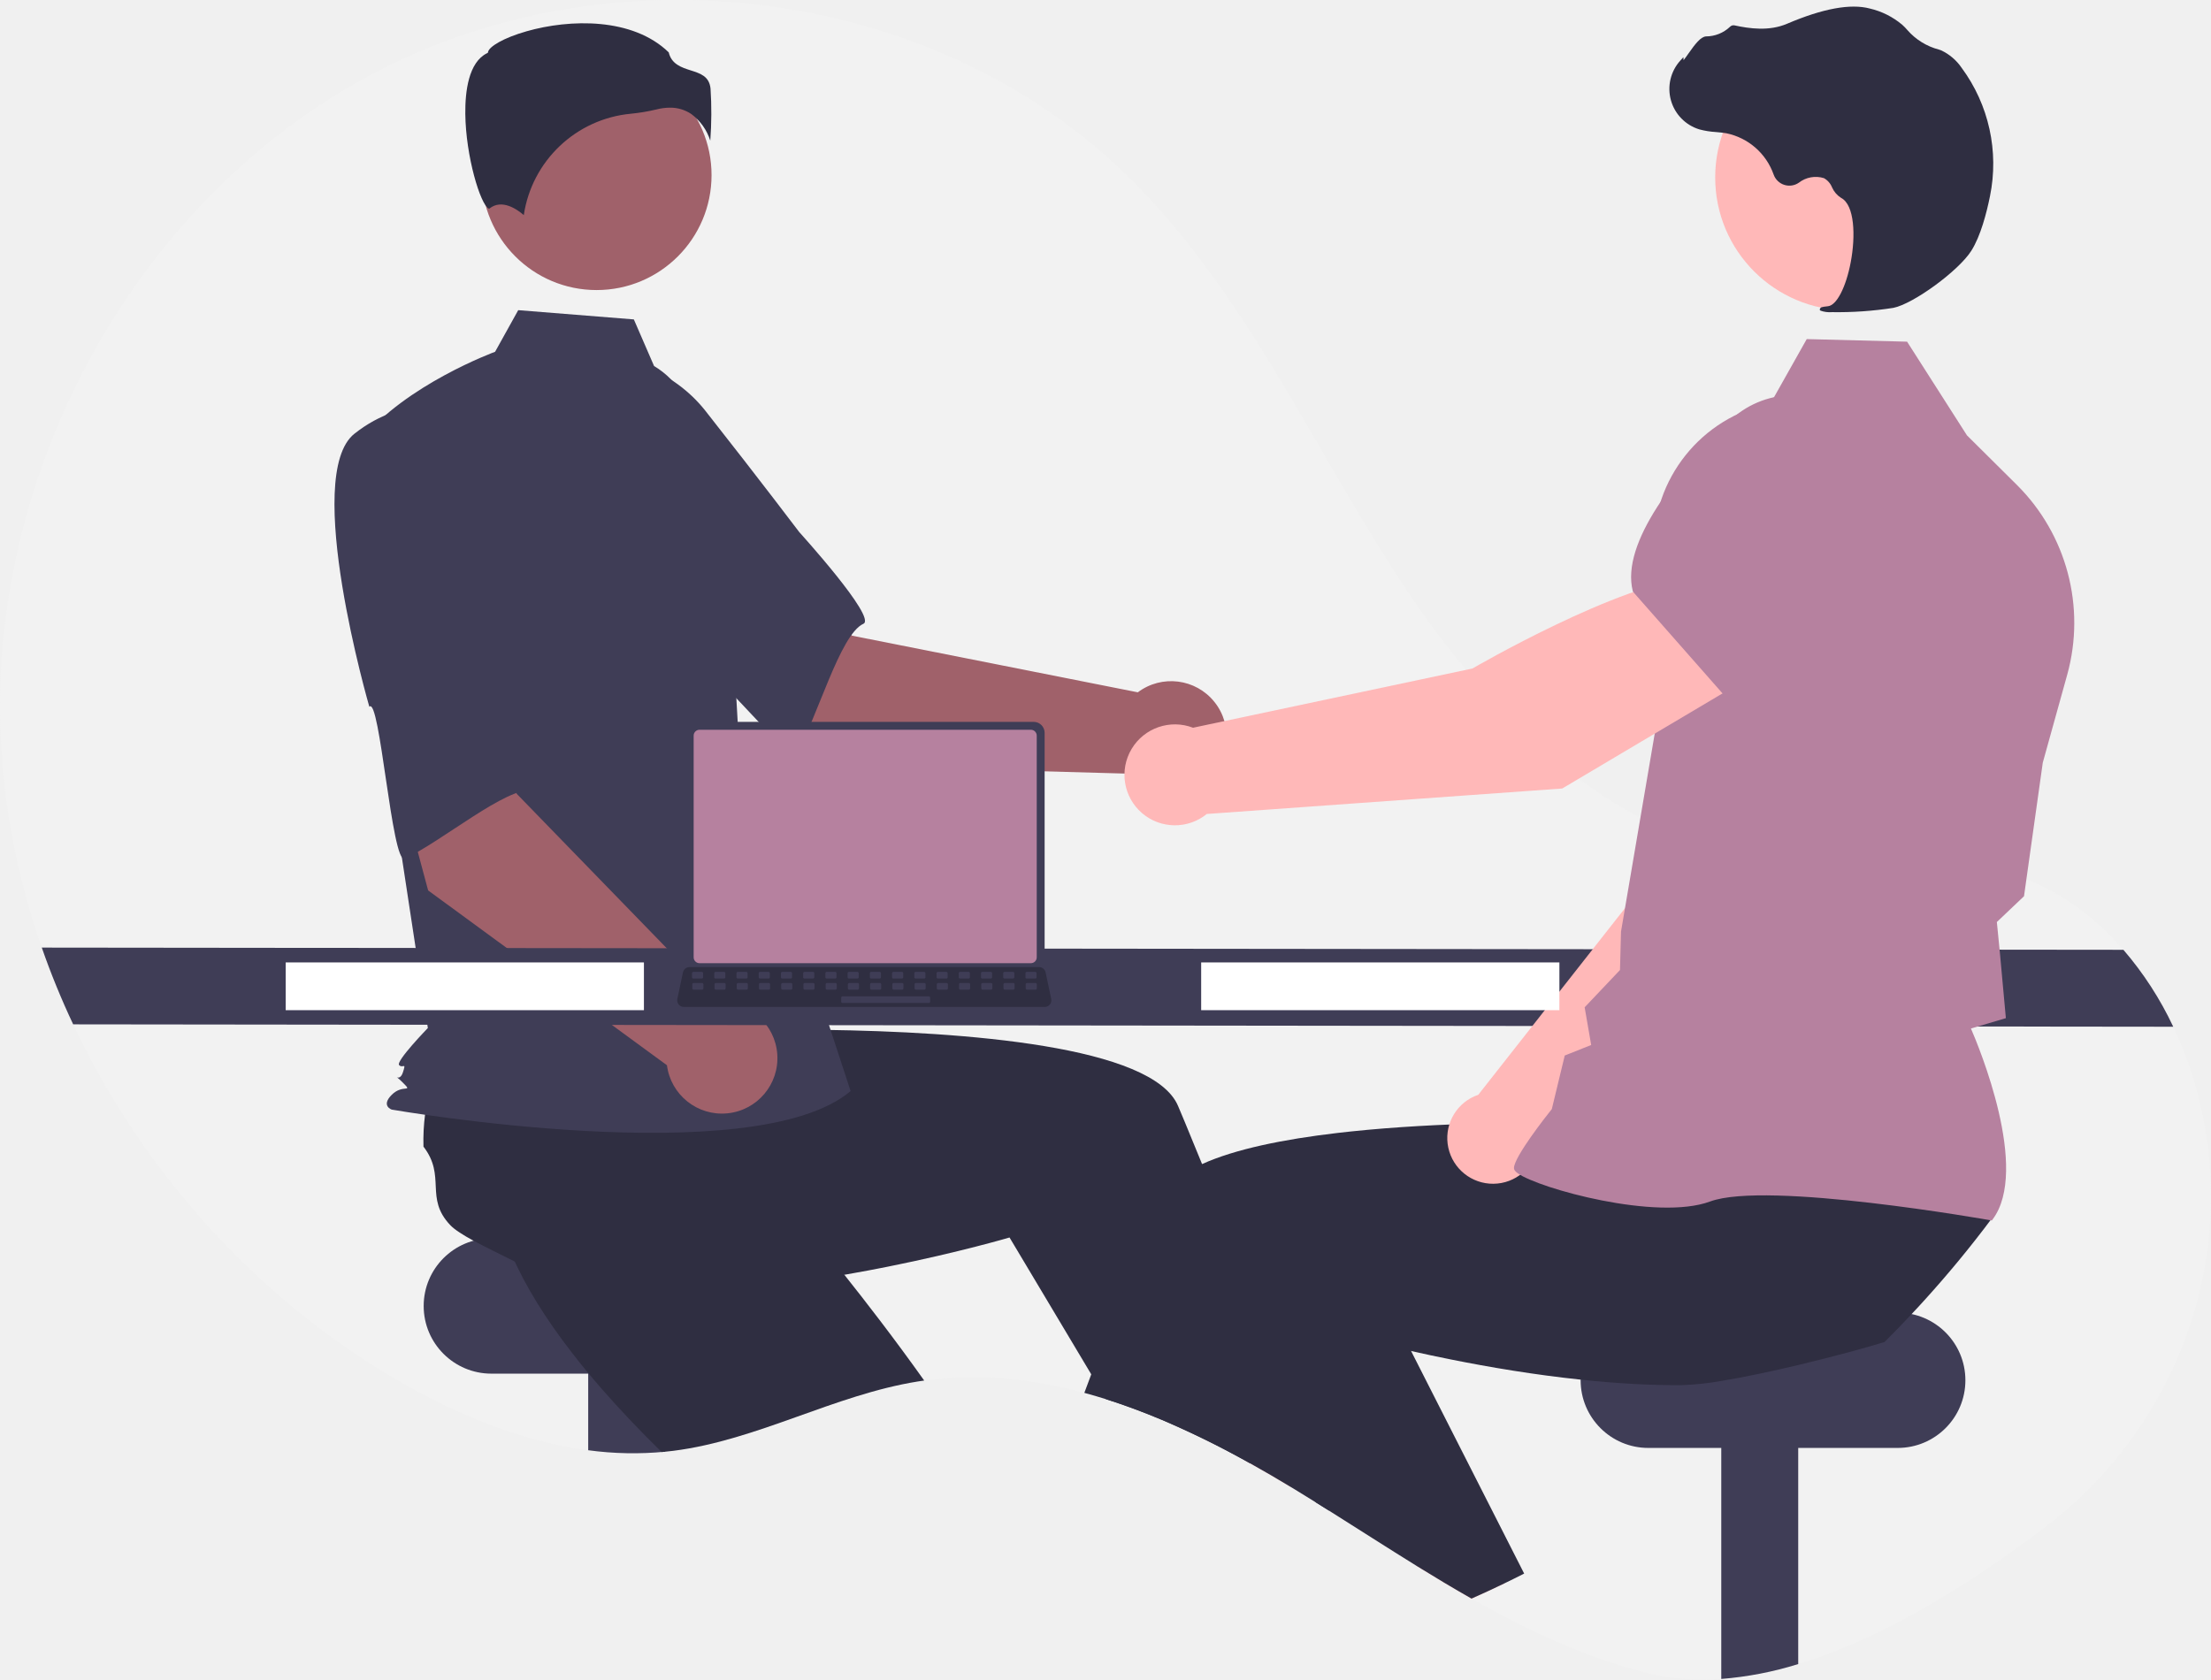
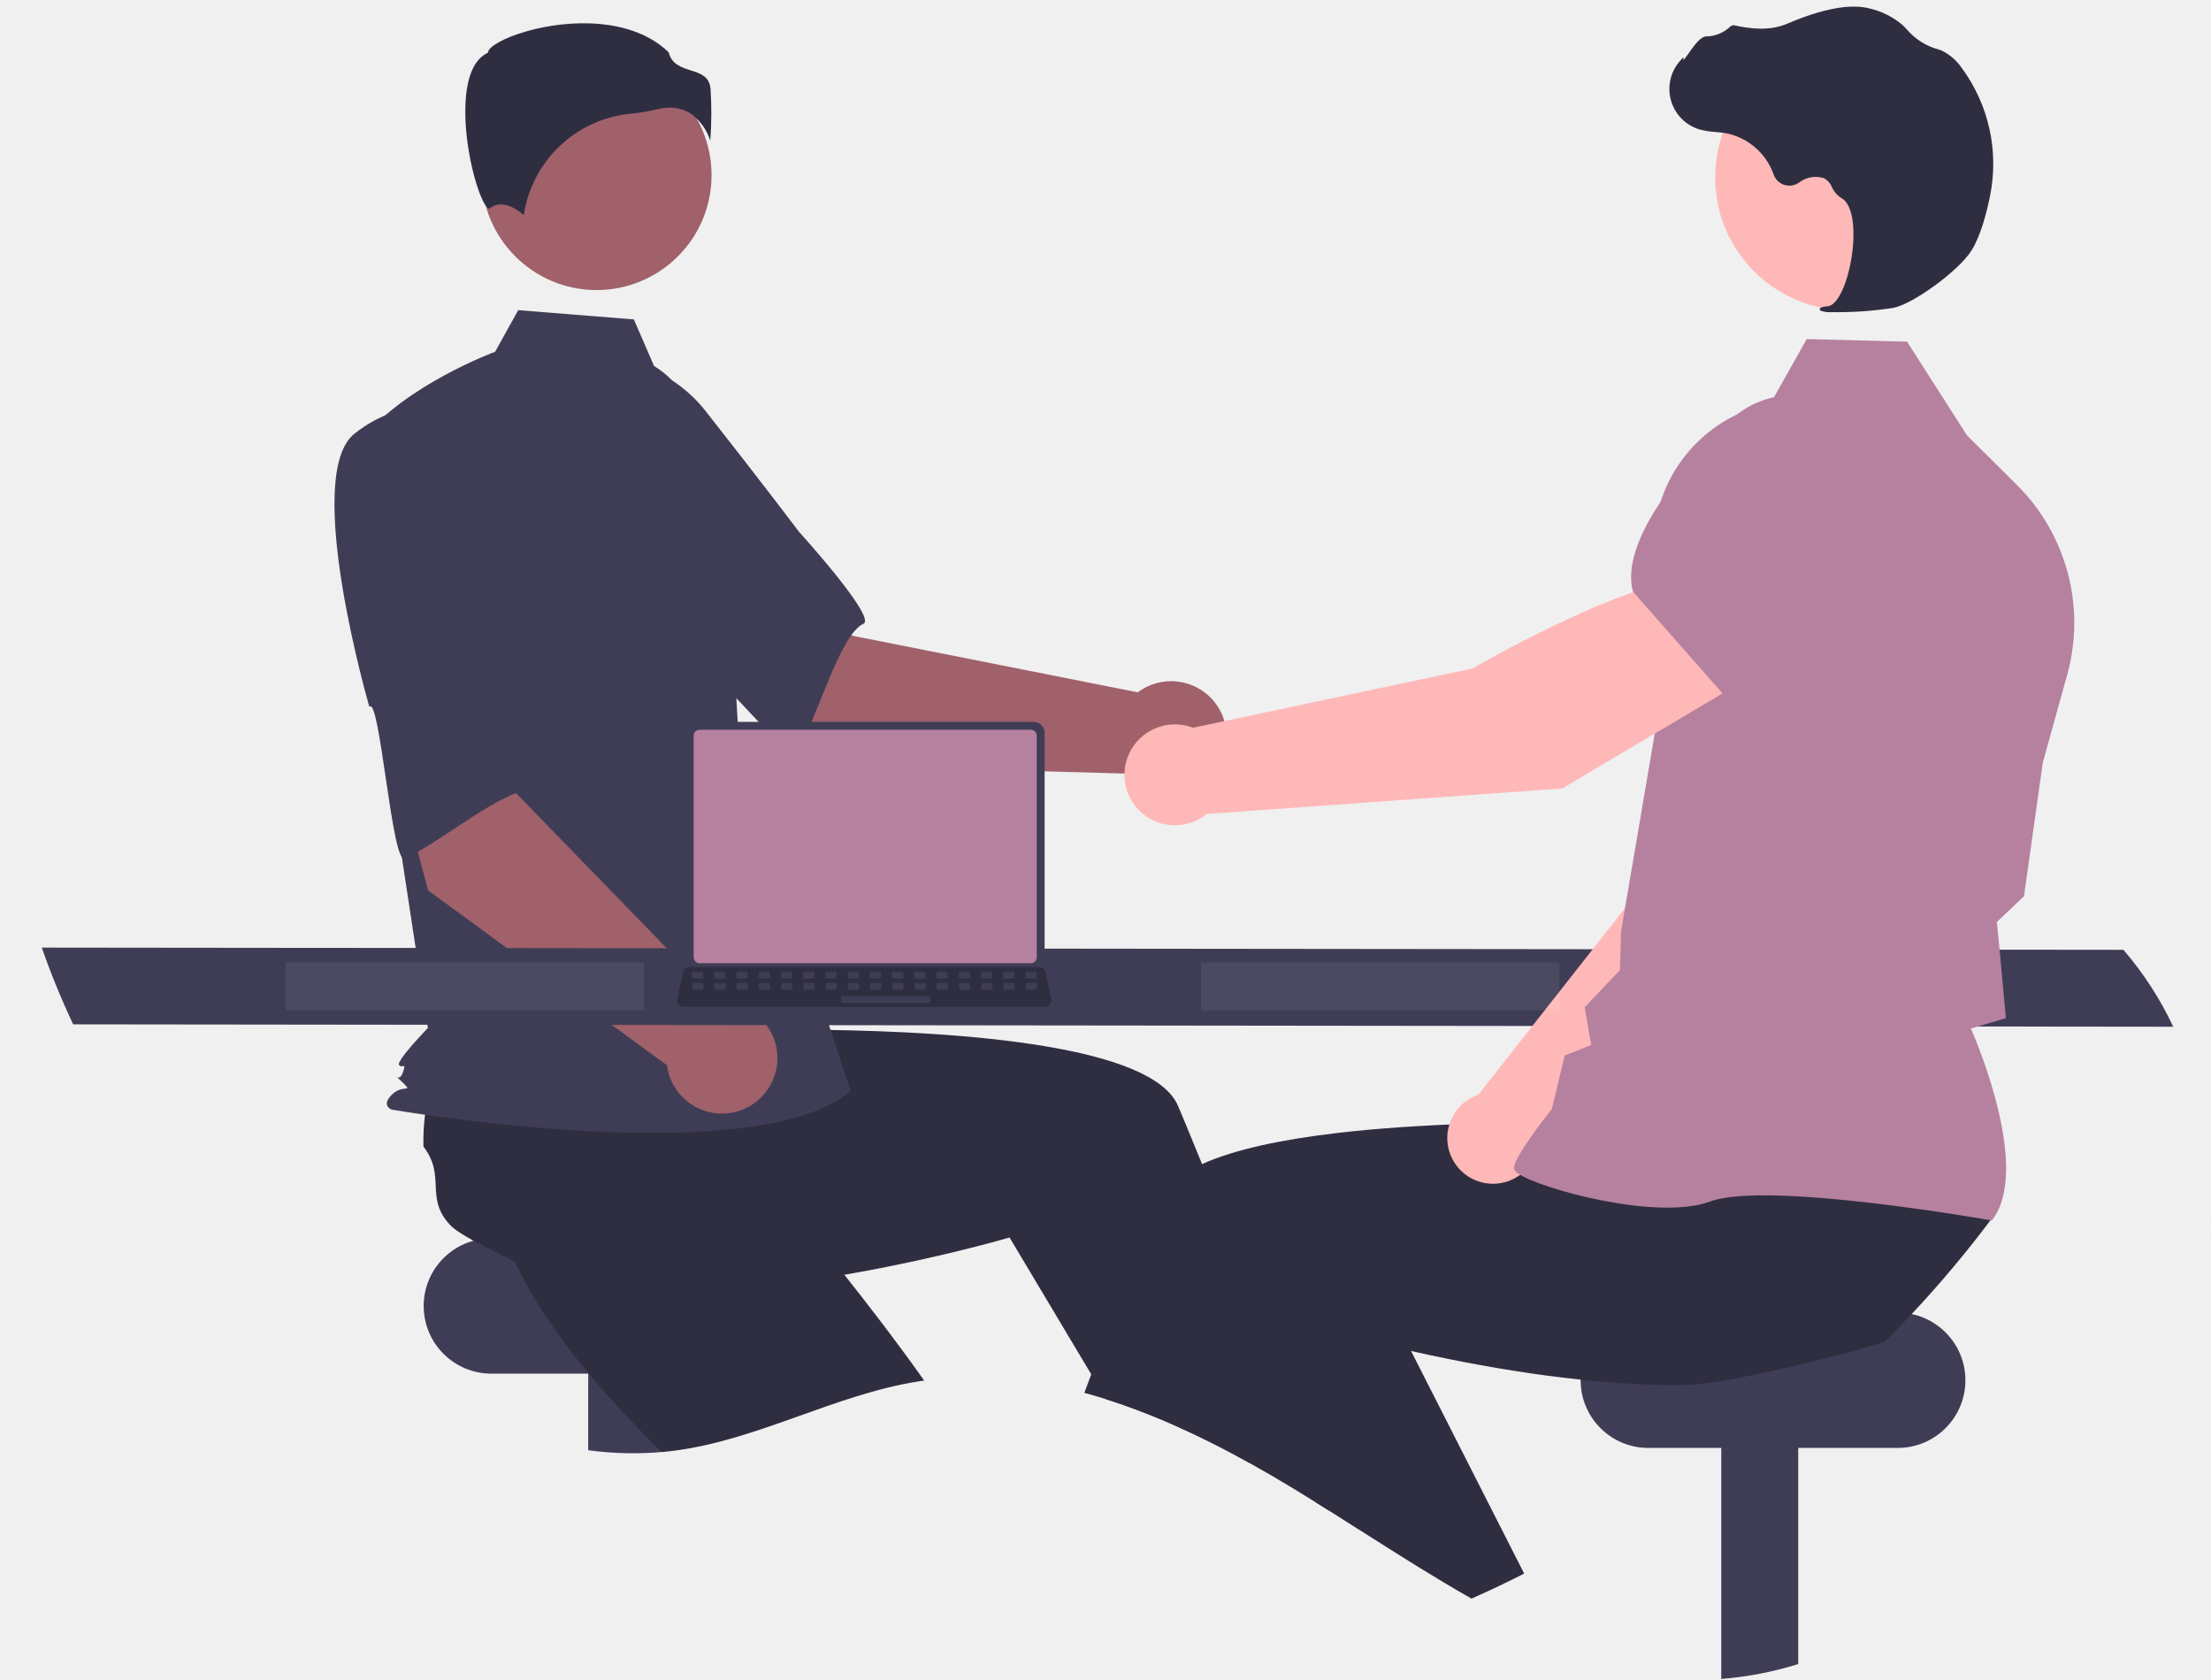
<svg xmlns="http://www.w3.org/2000/svg" data-name="Layer 1" width="833.222" height="633.11" viewBox="0 0 833.222 633.11">
-   <path d="M954.314,708.907c-27.3,20.79-60.56,41.85-93.26,51.78a132.151,132.151,0,0,1-29,5.61,87.682,87.682,0,0,1-27.45-2.13c-23.6-5.87-45.49-16.15-66.67-28.16-6.92-3.93-13.76-8.04-20.56-12.24-11.1-6.86-22.09-13.96-33.11-20.89-1.65-1.05-3.29-2.08-4.94-3.1h-.01q-3.99-2.505-8-4.94c-.47-.29-.94-.57-1.42-.86q-7.575-4.59-15.41-8.97c-.64-.35-1.28-.71-1.92-1.06a337.758,337.758,0,0,0-31.12-15.23c-6.98-2.94-14.05-5.59-21.19-7.85h-.01c-2.73-.86-5.47-1.67-8.22-2.41a172.032,172.032,0,0,0-25.14-4.92,137.461,137.461,0,0,0-35.21.28c-.79.11-1.57.22-2.36.35-31.6,5.06-60.44,22.12-92.18,26.14-1.03.13-2.05.25-3.08.34-.44.04-.88.09-1.32.12a126.185,126.185,0,0,1-27.68-.68c-25.63-3.38-50.59-13.87-73.06-27.09-52.53-30.91-95.13-78.42-121.03-133.44a297.454,297.454,0,0,1-11.83-28.93,278.47,278.47,0,0,1-15.67-84.85c-2.43-100.36,54.6-201.05,144.14-246.44,89.55-45.39,207.35-30.38,279.57,39.35,43.81,42.3,69.16,99.62,102.13,150.83,32.97,51.2,79.83,100.11,140.27,107.57,30.79,3.8,63.01-3.55,92.52,6.01,16.34,5.3,30.28,15.44,41.51,28.36a127.185,127.185,0,0,1,18.78,29,141.927,141.927,0,0,1,8.73,23.54c.41,1.49.79,2.98,1.16,4.47C1026.974,608.507,1003.484,671.447,954.314,708.907Z" transform="translate(-183.3889 -133.445)" fill="#f2f2f2" />
+   <path d="M954.314,708.907c-27.3,20.79-60.56,41.85-93.26,51.78a132.151,132.151,0,0,1-29,5.61,87.682,87.682,0,0,1-27.45-2.13c-23.6-5.87-45.49-16.15-66.67-28.16-6.92-3.93-13.76-8.04-20.56-12.24-11.1-6.86-22.09-13.96-33.11-20.89-1.65-1.05-3.29-2.08-4.94-3.1h-.01q-3.99-2.505-8-4.94c-.47-.29-.94-.57-1.42-.86q-7.575-4.59-15.41-8.97c-.64-.35-1.28-.71-1.92-1.06a337.758,337.758,0,0,0-31.12-15.23c-6.98-2.94-14.05-5.59-21.19-7.85h-.01c-2.73-.86-5.47-1.67-8.22-2.41a172.032,172.032,0,0,0-25.14-4.92,137.461,137.461,0,0,0-35.21.28c-.79.11-1.57.22-2.36.35-31.6,5.06-60.44,22.12-92.18,26.14-1.03.13-2.05.25-3.08.34-.44.04-.88.09-1.32.12a126.185,126.185,0,0,1-27.68-.68c-25.63-3.38-50.59-13.87-73.06-27.09-52.53-30.91-95.13-78.42-121.03-133.44a297.454,297.454,0,0,1-11.83-28.93,278.47,278.47,0,0,1-15.67-84.85c-2.43-100.36,54.6-201.05,144.14-246.44,89.55-45.39,207.35-30.38,279.57,39.35,43.81,42.3,69.16,99.62,102.13,150.83,32.97,51.2,79.83,100.11,140.27,107.57,30.79,3.8,63.01-3.55,92.52,6.01,16.34,5.3,30.28,15.44,41.51,28.36a127.185,127.185,0,0,1,18.78,29,141.927,141.927,0,0,1,8.73,23.54c.41,1.49.79,2.98,1.16,4.47C1026.974,608.507,1003.484,671.447,954.314,708.907Z" transform="translate(-183.3889 -133.445)" fill="#f2f2f211" />
  <rect x="159.665" y="466.772" width="145" height="51" rx="25.5" fill="#3f3d56" />
  <path d="M434.054,638.217v42.43a125.553,125.553,0,0,1-29-.56v-41.87Z" transform="translate(-183.3889 -133.445)" fill="#3f3d56" />
  <path d="M531.674,653.817c-.79.11-1.57.22-2.36.35-31.6,5.06-60.44,22.12-92.18,26.14-1.03.13-2.05.25-3.08.34-.44.04-.88.09-1.32.12-7.75-7.59-15.5-15.67-22.78-24.04-3.95-4.53-7.77-9.15-11.36-13.83-9.32-12.08-17.22-24.5-22.44-36.7.53-5.85-3.11-19.38-4.85-29.74l-.01-.01c-.74-4.35-1.14-8.13-.77-10.56,2.12-14.02,13.57-12.41,17.09-26.15a77.5,77.5,0,0,1,10.11-7.11c.59-.35,1.19-.7,1.81-1.05l38.2-26.4,14.6,14.32,22.22,21.8,24.08,23.61-20.44,20.65s17.08,19.69,37.05,45.94C520.604,638.547,526.174,646.077,531.674,653.817Z" transform="translate(-183.3889 -133.445)" fill="#2f2e41" />
  <path d="M861.054,638.217v122.47a132.151,132.151,0,0,1-29,5.61v-128.08Z" transform="translate(-183.3889 -133.445)" fill="#3f3d56" />
  <rect x="595.665" y="494.772" width="145" height="51" rx="25.5" fill="#3f3d56" />
  <path d="M669.894,693.977q-7.575-4.59-15.41-8.97c-.64-.35-1.28-.71-1.92-1.06l3.44-1.47,9.28-3.99.09-.04.1.34Z" transform="translate(-183.3889 -133.445)" fill="#ffb6b6" />
  <path d="M684.264,702.877c-1.65-1.05-3.29-2.08-4.94-3.1h-.01q-3.99-2.505-8-4.94c-.47-.29-.94-.57-1.42-.86q-7.575-4.59-15.41-8.97c-.64-.35-1.28-.71-1.92-1.06a337.758,337.758,0,0,0-31.12-15.23c-6.98-2.94-14.05-5.59-21.19-7.85h-.01l-5.61-9.39-25.25-42.29-5.55-9.29s-18.93,5.6-45.72,10.97c-9.75,1.96-20.53,3.88-31.84,5.5-12.09,1.72-24.77,3.09-37.37,3.75-6.01.32-12,.48-17.9.43-15.25-.1-29.9-1.53-42.73-4.93-4.28-4.02-17.18-9.49-26.42-14.5h-.01c-3.88-2.1-7.1-4.11-8.79-5.9-9.74-10.3-1.42-18.33-10.08-29.57a78.018,78.018,0,0,1,.63-12.34c.09-.68.18-1.37.29-2.07l2.73-46.36,20.28-2.68,30.86-4.08,33.43-4.42,3.68,28.82s26.03-1.32,59.01-.88c52.97.72,123.85,6,133.45,28.66.9,2.13,1.8,4.28,2.7,6.43q3.21,7.71,6.36,15.5c7.61,18.8,14.87,37.78,21.5,55.72,4.12,11.16,8,21.92,11.57,31.99,2.87,8.1,5.53,15.76,7.96,22.81,2.22,6.44,4.23,12.37,6.02,17.69C683.724,701.267,683.994,702.087,684.264,702.877Z" transform="translate(-183.3889 -133.445)" fill="#2f2e41" />
  <path d="M497.708,421.99l-64.055-54.401,41.675-42.177,29.075,47.623,107.774,21.367a20.9,20.9,0,1,1-2.97,30.678Z" transform="translate(-183.3889 -133.445)" fill="#a0616a" />
  <path d="M377.042,296.092c-7.403,24.083,63.1,81.52,63.1,81.52.783-5.782,40.756,44.073,43.475,39.558,7.729-12.832,16.234-44.552,25.157-48.606,5.103-2.318-24.171-34.543-24.171-34.543s-14.933-19.756-34.649-44.794a53.412,53.412,0,0,0-47.084-20.961S384.445,272.009,377.042,296.092Z" transform="translate(-183.3889 -133.445)" fill="#3f3d56" />
  <circle cx="224.825" cy="66.009" r="43.324" fill="#a0616a" />
  <path d="M429.876,271.412c9.334,5.549,14.917,15.744,18.122,26.119a247.516,247.516,0,0,1,10.636,59.137l3.385,60.089,41.926,127.947c-36.336,30.746-172.919,6.988-172.919,6.988s-4.193-1.397,0-5.59,8.274-.478,4.082-4.671-1.302.478.095-3.715,0-1.397-1.398-2.795,10.819-13.976,10.819-13.976L333.445,447.503,319.47,299.363c16.771-20.963,50.498-33.321,50.498-33.321l8.715-15.687,43.574,3.486Z" transform="translate(-183.3889 -133.445)" fill="#3f3d56" />
  <path d="M443.928,176.437a20.078,20.078,0,0,1,7.133,10.02,141.018,141.018,0,0,0,.093-19.659c-.511-4.601-3.75-5.636-7.5-6.835-3.387-1.083-7.218-2.307-8.248-6.774-13.619-13.248-37.326-12.58-53.55-7.959-8.928,2.543-14.065,5.81-14.524,7.724l-.095.394-.363.181c-6.882,3.441-8.221,14.306-8.133,22.815.168,16.031,5.703,34.239,8.821,35.718.165.078.207.048.278-.012h0c4.695-3.752,10.424.285,12.941,2.48a45.059,45.059,0,0,1,40.346-38.219,70.703,70.703,0,0,0,9.724-1.631,20.472,20.472,0,0,1,4.968-.652A14.137,14.137,0,0,1,443.928,176.437Z" transform="translate(-183.3889 -133.445)" fill="#2f2e41" />
  <path d="M389.338,487.262,376.085,480.475a3.632,3.632,0,0,1,3.276-6.397l13.253,6.787a3.632,3.632,0,0,1-3.276,6.397Z" transform="translate(-183.3889 -133.445)" fill="#b6819f" />
  <path d="M344.735,469.078l-21.801-81.162,58.259-11.028-3.133,55.709,76.547,78.818A20.9,20.9,0,1,1,434.732,534.973Z" transform="translate(-183.3889 -133.445)" fill="#a0616a" />
  <path d="M316.972,296.916c-19.775,15.612,5.606,102.935,5.606,102.935,3.93-4.313,8.496,59.425,13.299,57.255,13.651-6.168,38.673-27.438,48.319-25.704,5.516.992-.263-42.159-.263-42.159s-1.063-24.742-3.061-56.548a53.412,53.412,0,0,0-26.836-44.001S336.747,281.305,316.972,296.916Z" transform="translate(-183.3889 -133.445)" fill="#3f3d56" />
  <path d="M1002.384,520.457l-791.42-.9a297.454,297.454,0,0,1-11.83-28.93l784.47.83A127.185,127.185,0,0,1,1002.384,520.457Z" transform="translate(-183.3889 -133.445)" fill="#3f3d56" />
  <path d="M750.314,730.277q-6.135,2.97-12.38,5.73c-6.92-3.93-13.76-8.04-20.56-12.24l25.22-11.08Z" transform="translate(-183.3889 -133.445)" fill="#ffb6b6" />
  <path d="M934.194,592.477q-6.15,8.25-12.69,16.17-6.03,7.305-12.38,14.33c-1.75,1.94-3.52,3.87-5.33,5.78q-4.995,5.355-10.21,10.53c-6.26,1.97-18.94,5.44-32.53,8.68-9.89,2.35-20.26,4.58-29,6a104.486,104.486,0,0,1-14.81,1.58c-5.9.05-11.89-.11-17.9-.43-6.78-.36-13.57-.92-20.28-1.64-17.45-1.83-34.35-4.68-48.93-7.61-5.34-1.06-10.36-2.14-14.98-3.19-8.75-1.97-16.07-3.81-21.37-5.21-5.97-1.56-9.37-2.57-9.37-2.57l-14.95,25.04-7.76,12.99-5.7,9.55-1.52,2.53c-.64-.35-1.28-.71-1.92-1.06a337.758,337.758,0,0,0-31.12-15.23c-6.98-2.94-14.05-5.59-21.19-7.85h-.01c-2.73-.86-5.47-1.67-8.22-2.41q1.29-3.465,2.61-6.98,2.46-6.555,5.02-13.23c3.69-9.64,7.51-19.42,11.44-29.15,3.22-7.99,6.5-15.95,9.82-23.8,1.53-3.62,4.64-6.8,8.99-9.59a52.323,52.323,0,0,1,6.49-3.48c12.45-5.67,30.79-9.36,51-11.73,1.67-.19,3.35-.38,5.04-.56,16.73-1.76,34.48-2.67,51.08-3.09,8.31-.21,16.33-.29,23.79-.3q3.615,0,7.03.02h.01c6.15.03,11.81.12,16.79.22.97.02,1.91.05,2.83.07h.01c.62.01,1.23.03,1.83.04,10.89.28,17.57.62,17.57.62l2.59-20.32.53-4.1.5-3.9v-.01l.06-.49.41-.01,7.2-.14,60.52-1.18,33.06-.65-5.24,22.46-8.65,37.06C905.234,592.097,934.494,587.507,934.194,592.477Z" transform="translate(-183.3889 -133.445)" fill="#2f2e41" />
  <path d="M757.774,726.577c-2.47,1.26-4.96,2.5-7.46,3.7q-6.135,2.97-12.38,5.73c-6.92-3.93-13.76-8.04-20.56-12.24-11.1-6.86-22.09-13.96-33.11-20.89-1.65-1.05-3.29-2.08-4.94-3.1h-.01c-4.54-6.74-9.17-13.76-13.84-20.99-.07-.1-.13-.2-.19-.3q-1.8-2.76-3.58-5.56c-7.47-11.7-14.98-23.9-22.27-36.36l18.46-8.62,34.32-16.02,5.92-2.76,17.02,33.51,15.18,29.89,3.38,6.65Z" transform="translate(-183.3889 -133.445)" fill="#2f2e41" />
  <path d="M762.946,565.695l87.501-84.384,24.252-68.67L838.926,397.086c-18.375,17.601-38.237,72.424-38.237,72.424L740.477,546.115c-.469.161-.937.331-1.399.535a17.231,17.231,0,1,0,23.869,19.045Z" transform="translate(-183.3889 -133.445)" fill="#ffb8b8" />
  <path d="M828.86,404.753l45.375,14.405.171-.028c16.889-2.829,30.903-30.412,39.684-53.054a31.596,31.596,0,0,0-16.087-40.025h0a31.666,31.666,0,0,0-33.165,4.184l-23.301,19.039Z" transform="translate(-183.3889 -133.445)" fill="#b6819f" />
  <path d="M934.012,593.49l.265-.352c14.157-18.776-5.206-65.273-8.133-72.017l13.164-3.899-2.294-25.064-1.105-11.176L946.143,471.262l.034-.248,7.039-50.092,9.21-33.154A73.285,73.285,0,0,0,943.465,316.233L924.638,297.54l-22.556-35.306-37.819-.976-13.6,24.159a55.141,55.141,0,0,0-44.103,55.179l1.28,64.316L794.269,484.598l-.381,14.475-13.319,14.055,2.462,14.21-9.963,3.969-4.875,20.191c-1.862,2.33-14.156,17.87-14.268,22.202-.017.65.447,1.292,1.459,2.016,7.958,5.694,52.437,18.031,72.456,10.614,21.323-7.894,104.895,6.932,105.737,7.083Z" transform="translate(-183.3889 -133.445)" fill="#b6819f" />
  <circle cx="696.48" cy="66.885" r="50.104" fill="#ffb8b8" />
  <path d="M873.756,251.104a136.267,136.267,0,0,0,23.181-1.62c7.599-1.545,24.599-14.003,29.339-21.5h0c3.521-5.57,5.772-14.268,7.042-20.583a60.914,60.914,0,0,0-10.654-48.358,19.245,19.245,0,0,0-7.773-6.634c-.278-.109-.565-.205-.855-.288a23.745,23.745,0,0,1-11.812-7.309,19.586,19.586,0,0,0-1.964-2.021,29.248,29.248,0,0,0-12.203-6.127c-7.254-1.941-17.752-.014-31.202,5.733-6.757,2.888-14.147,1.843-19.832.609a1.86,1.86,0,0,0-1.751.6,13.132,13.132,0,0,1-8.925,3.558c-2.032.089-4.164,2.903-6.741,6.572-.585.833-1.267,1.805-1.759,2.396l-.066-1.136-1.149,1.267a15.935,15.935,0,0,0,7.194,25.961,31.076,31.076,0,0,0,6.25.996c1.279.115,2.602.234,3.87.454a24.025,24.025,0,0,1,17.853,15.59,6.283,6.283,0,0,0,9.483,3.05,10.381,10.381,0,0,1,9.459-1.722,6.891,6.891,0,0,1,3.046,3.455,8.98,8.98,0,0,0,3.408,3.976c5.15,2.655,5.505,14.417,3.655,24.222-1.783,9.451-5.307,16.288-8.57,16.626-2.512.26-2.799.438-2.981.883l-.162.398.282.372A10.261,10.261,0,0,0,873.756,251.104Z" transform="translate(-183.3889 -133.445)" fill="#2f2e41" />
  <path d="M841.302,389.605l-19.319-38.516c-28.041,1.915-83.695,34.337-83.695,34.337L632.99,407.752a19.023,19.023,0,1,0,5.186,32.508L772.123,430.659Z" transform="translate(-183.3889 -133.445)" fill="#ffb8b8" />
  <path d="M833.51,395.929l50.454-37.495,8.887-32.027a34.982,34.982,0,0,0-10.521-35.394h0a34.899,34.899,0,0,0-47.624,1.537c-18.987,18.951-40.642,45.39-35.99,63.723l.047.186Z" transform="translate(-183.3889 -133.445)" fill="#b6819f" />
-   <rect x="452.665" y="362.772" width="135" height="18" fill="#fff" />
-   <rect x="107.665" y="362.772" width="135" height="18" fill="#fff" />
+   <rect x="452.665" y="362.772" width="135" height="18" fill="#ffffff11" />
+   <rect x="107.665" y="362.772" width="135" height="18" fill="#ffffff11" />
  <path d="M441.818,409.655v85.704a4.122,4.122,0,0,0,4.119,4.119H572.941a4.122,4.122,0,0,0,4.119-4.119v-85.704a4.124,4.124,0,0,0-4.119-4.115H445.937A4.124,4.124,0,0,0,441.818,409.655Z" transform="translate(-183.3889 -133.445)" fill="#3f3d56" />
  <path d="M444.797,410.722v83.58a2.205,2.205,0,0,0,2.201,2.201H571.884a2.205,2.205,0,0,0,2.201-2.201V410.722a2.206,2.206,0,0,0-2.201-2.206H446.999A2.206,2.206,0,0,0,444.797,410.722Z" transform="translate(-183.3889 -133.445)" fill="#b6819f" />
  <path d="M439.161,512.074a2.47,2.47,0,0,0,1.943.93h135.992A2.502,2.502,0,0,0,579.543,509.988l-2.111-10.027a2.507,2.507,0,0,0-1.558-1.818,2.425,2.425,0,0,0-.888-.168H443.208a2.425,2.425,0,0,0-.888.168,2.507,2.507,0,0,0-1.558,1.818l-2.111,10.027A2.5,2.5,0,0,0,439.161,512.074Z" transform="translate(-183.3889 -133.445)" fill="#2f2e41" />
  <rect x="569.832" y="499.781" width="4.188" height="2.513" rx="0.488" transform="translate(960.4626 868.6308) rotate(-180)" fill="#3f3d56" />
  <rect x="561.455" y="499.781" width="4.188" height="2.513" rx="0.488" transform="translate(943.7086 868.6308) rotate(-180)" fill="#3f3d56" />
  <rect x="553.078" y="499.781" width="4.188" height="2.513" rx="0.488" transform="translate(926.9547 868.6308) rotate(-180)" fill="#3f3d56" />
  <rect x="544.701" y="499.781" width="4.188" height="2.513" rx="0.488" transform="translate(910.2007 868.6308) rotate(-180)" fill="#3f3d56" />
  <rect x="536.324" y="499.781" width="4.188" height="2.513" rx="0.488" transform="translate(893.4467 868.6308) rotate(-180)" fill="#3f3d56" />
  <rect x="527.947" y="499.781" width="4.188" height="2.513" rx="0.488" transform="translate(876.6928 868.6308) rotate(-180)" fill="#3f3d56" />
  <rect x="519.57" y="499.781" width="4.188" height="2.513" rx="0.488" transform="translate(859.9388 868.6308) rotate(-180)" fill="#3f3d56" />
  <rect x="511.193" y="499.781" width="4.188" height="2.513" rx="0.488" transform="translate(843.1848 868.6308) rotate(-180)" fill="#3f3d56" />
  <rect x="502.816" y="499.781" width="4.188" height="2.513" rx="0.488" transform="translate(826.4309 868.6308) rotate(-180)" fill="#3f3d56" />
  <rect x="494.439" y="499.781" width="4.188" height="2.513" rx="0.488" transform="translate(809.6769 868.6308) rotate(-180)" fill="#3f3d56" />
  <rect x="486.062" y="499.781" width="4.188" height="2.513" rx="0.488" transform="translate(792.9229 868.6308) rotate(-180)" fill="#3f3d56" />
  <rect x="477.685" y="499.781" width="4.188" height="2.513" rx="0.488" transform="translate(776.169 868.6308) rotate(-180)" fill="#3f3d56" />
  <rect x="469.308" y="499.781" width="4.188" height="2.513" rx="0.488" transform="translate(759.415 868.6308) rotate(-180)" fill="#3f3d56" />
  <rect x="460.931" y="499.781" width="4.188" height="2.513" rx="0.488" transform="translate(742.6611 868.6308) rotate(-180)" fill="#3f3d56" />
  <rect x="452.554" y="499.781" width="4.188" height="2.513" rx="0.488" transform="translate(725.9071 868.6308) rotate(-180)" fill="#3f3d56" />
  <rect x="444.177" y="499.781" width="4.188" height="2.513" rx="0.488" transform="translate(709.1531 868.6308) rotate(-180)" fill="#3f3d56" />
  <rect x="569.931" y="503.97" width="4.188" height="2.513" rx="0.488" transform="translate(960.6605 877.0078) rotate(-180)" fill="#3f3d56" />
  <rect x="561.554" y="503.97" width="4.188" height="2.513" rx="0.488" transform="translate(943.9066 877.0078) rotate(-180)" fill="#3f3d56" />
  <rect x="553.177" y="503.97" width="4.188" height="2.513" rx="0.488" transform="translate(927.1526 877.0078) rotate(-180)" fill="#3f3d56" />
  <rect x="544.8" y="503.97" width="4.188" height="2.513" rx="0.488" transform="translate(910.3987 877.0078) rotate(-180)" fill="#3f3d56" />
  <rect x="536.423" y="503.97" width="4.188" height="2.513" rx="0.488" transform="translate(893.6447 877.0078) rotate(-180)" fill="#3f3d56" />
  <rect x="528.046" y="503.97" width="4.188" height="2.513" rx="0.488" transform="translate(876.8907 877.0078) rotate(-180)" fill="#3f3d56" />
  <rect x="519.669" y="503.97" width="4.188" height="2.513" rx="0.488" transform="translate(860.1368 877.0078) rotate(-180)" fill="#3f3d56" />
  <rect x="511.292" y="503.97" width="4.188" height="2.513" rx="0.488" transform="translate(843.3828 877.0078) rotate(-180)" fill="#3f3d56" />
  <rect x="502.915" y="503.97" width="4.188" height="2.513" rx="0.488" transform="translate(826.6288 877.0078) rotate(-180)" fill="#3f3d56" />
  <rect x="494.538" y="503.97" width="4.188" height="2.513" rx="0.488" transform="translate(809.8749 877.0078) rotate(-180)" fill="#3f3d56" />
  <rect x="486.161" y="503.97" width="4.188" height="2.513" rx="0.488" transform="translate(793.1209 877.0078) rotate(-180)" fill="#3f3d56" />
  <rect x="477.784" y="503.97" width="4.188" height="2.513" rx="0.488" transform="translate(776.3669 877.0078) rotate(-180)" fill="#3f3d56" />
  <rect x="469.407" y="503.97" width="4.188" height="2.513" rx="0.488" transform="translate(759.613 877.0078) rotate(-180)" fill="#3f3d56" />
  <rect x="461.03" y="503.97" width="4.188" height="2.513" rx="0.488" transform="translate(742.859 877.0078) rotate(-180)" fill="#3f3d56" />
  <rect x="452.653" y="503.97" width="4.188" height="2.513" rx="0.488" transform="translate(726.1051 877.0078) rotate(-180)" fill="#3f3d56" />
  <rect x="444.276" y="503.97" width="4.188" height="2.513" rx="0.488" transform="translate(709.3511 877.0078) rotate(-180)" fill="#3f3d56" />
  <rect x="500.402" y="508.996" width="33.508" height="2.513" rx="0.488" transform="translate(850.9221 887.0602) rotate(-180)" fill="#3f3d56" />
</svg>
